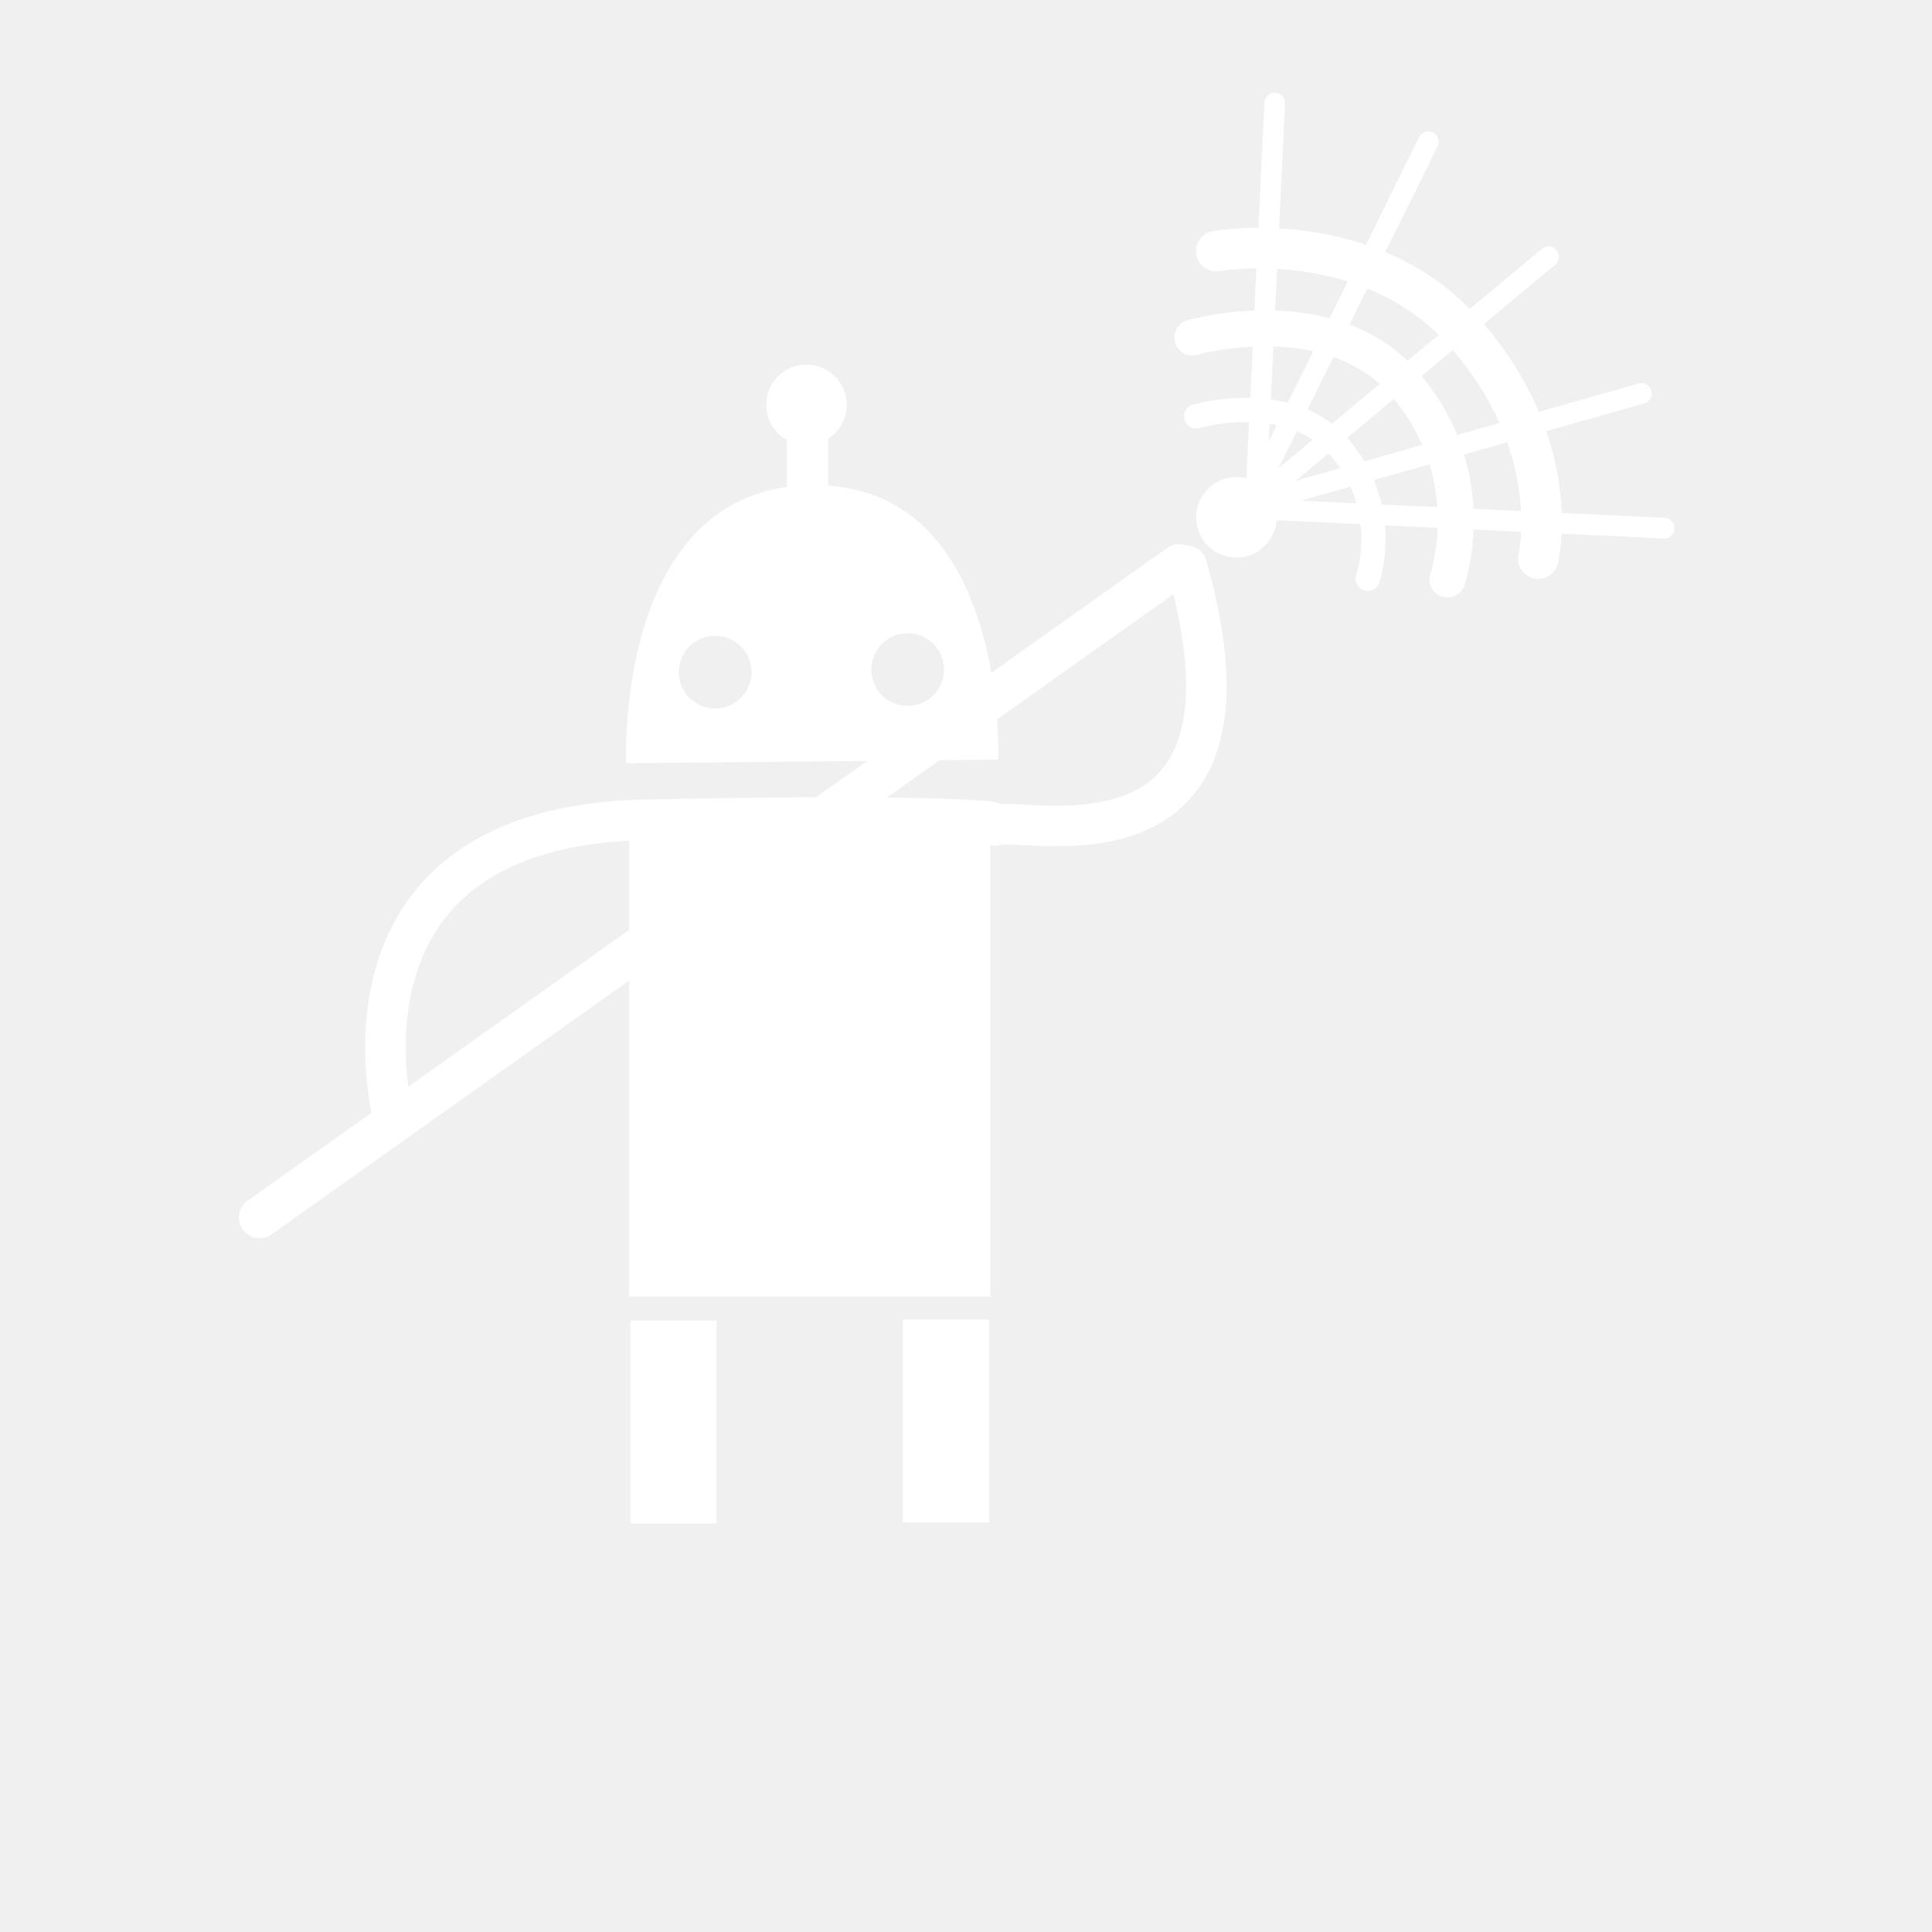
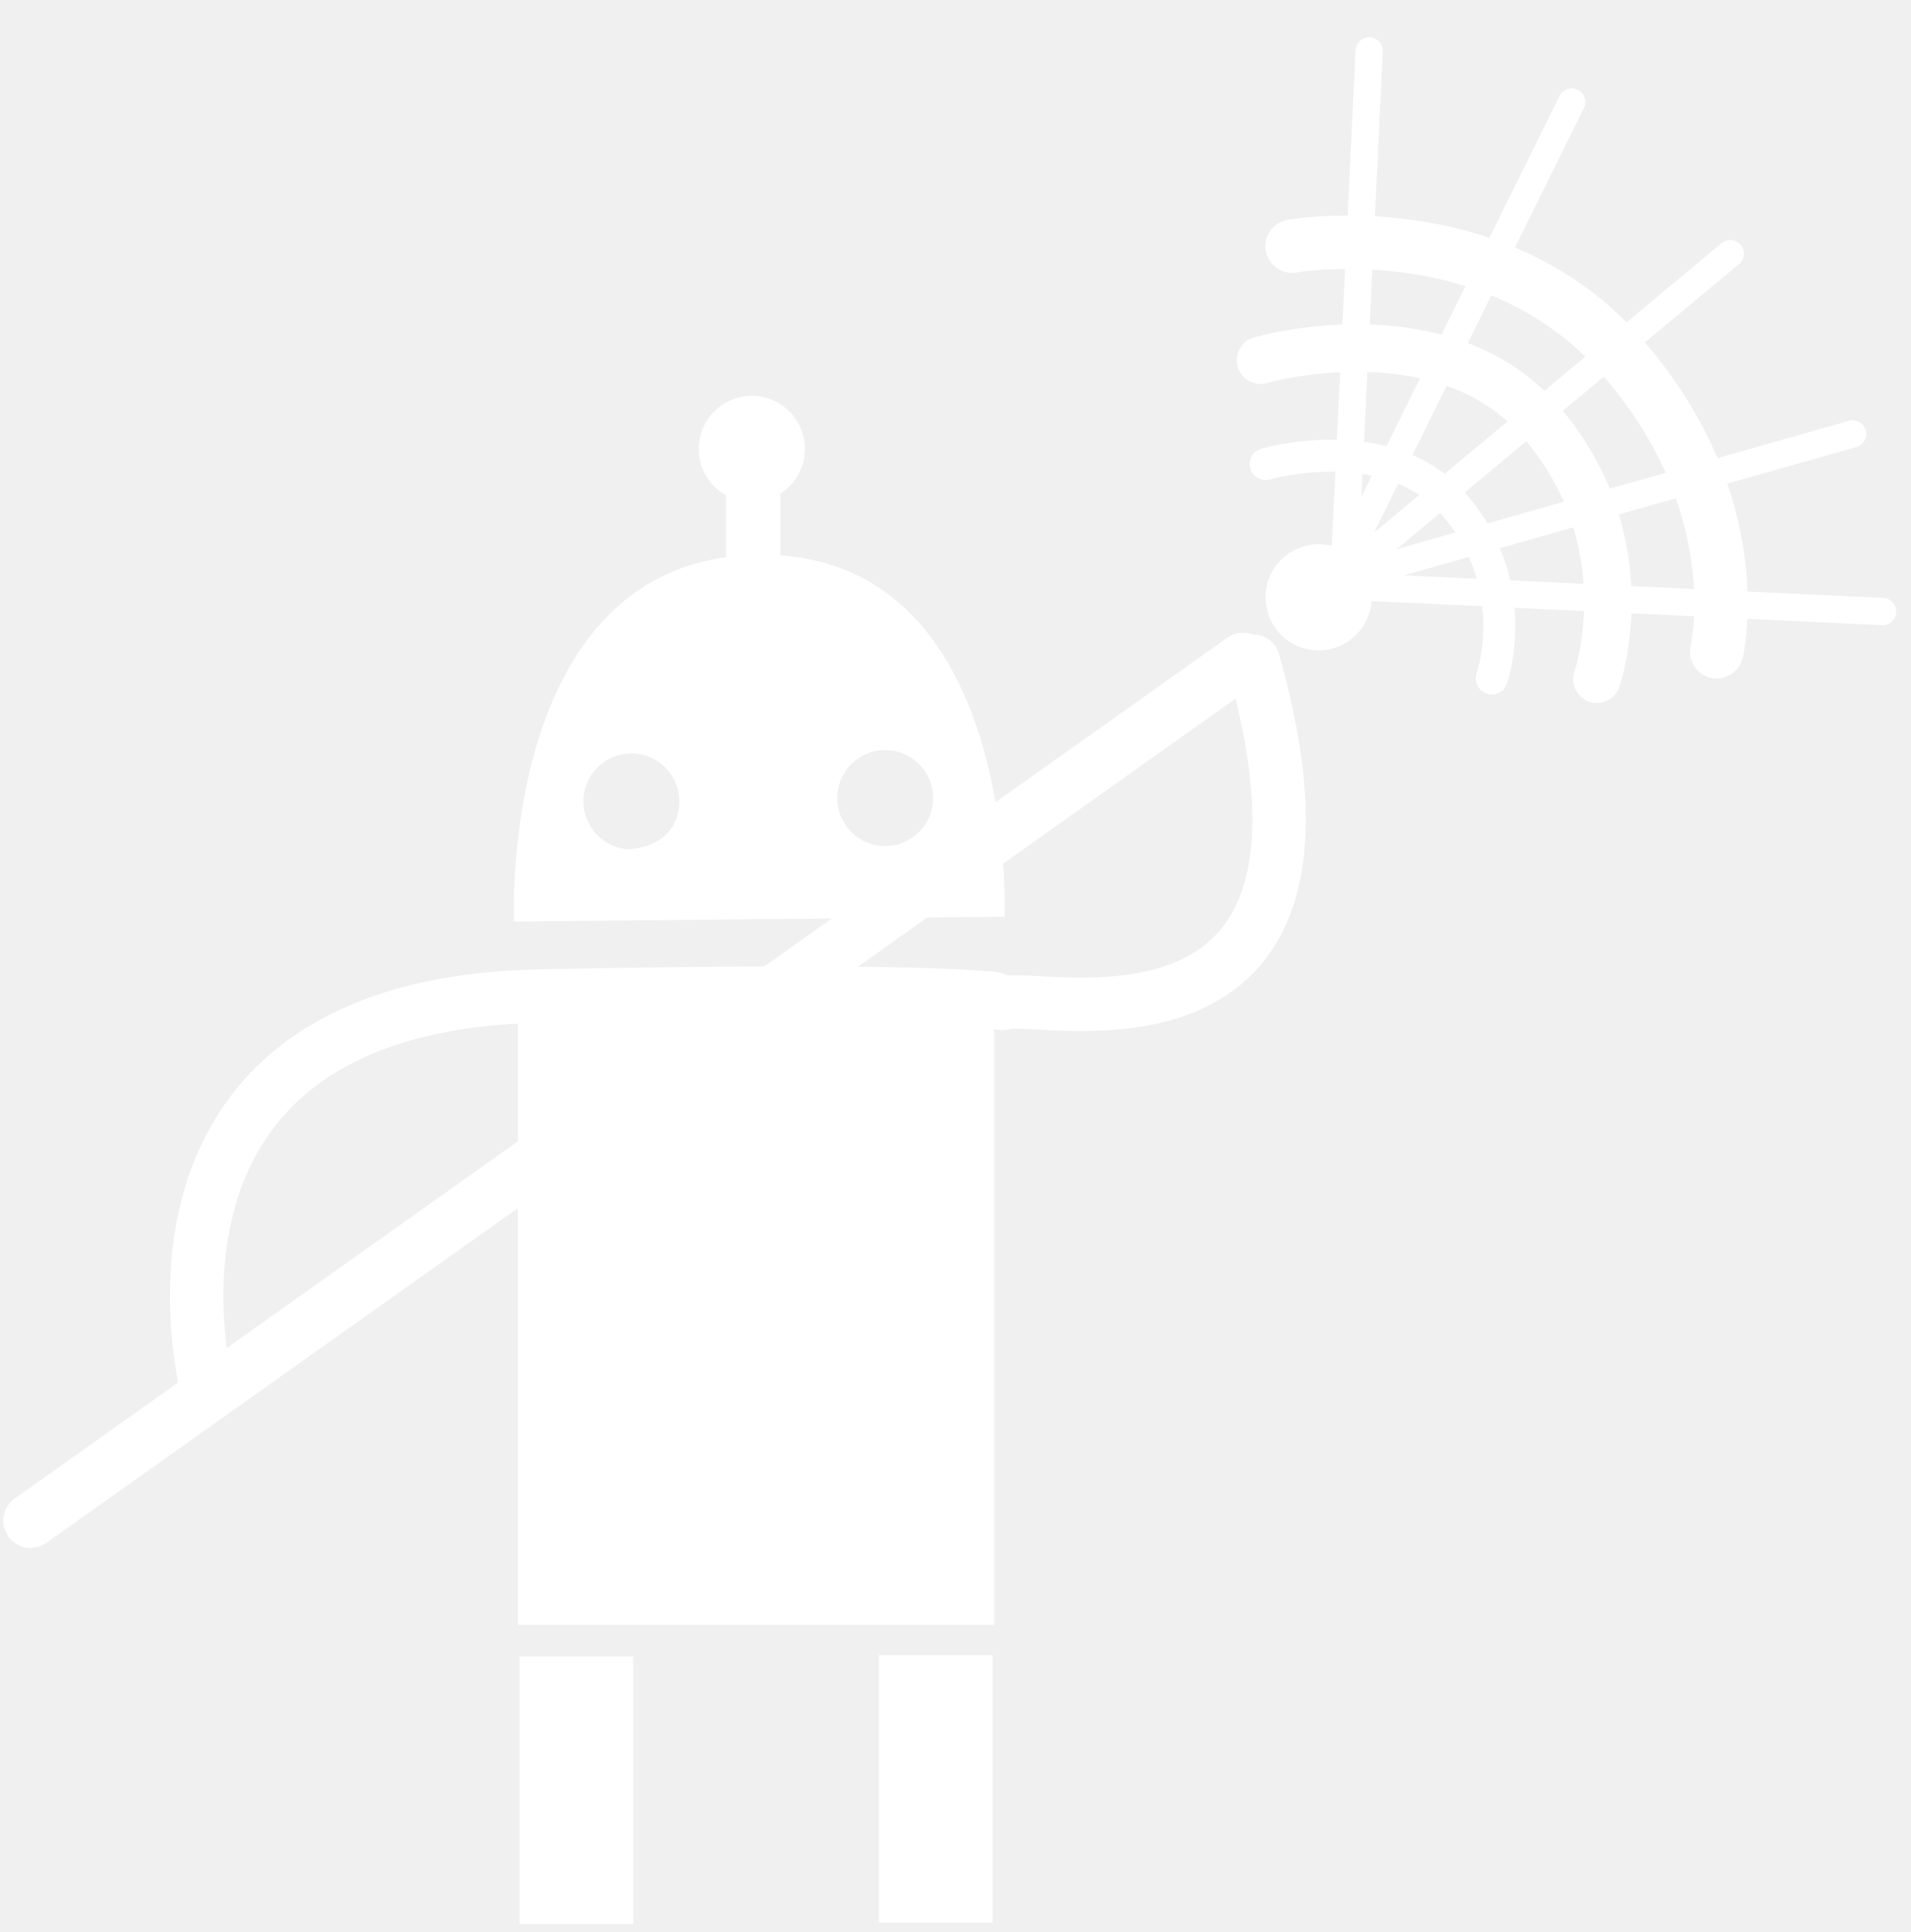
- <svg xmlns="http://www.w3.org/2000/svg" version="1.1" x="0px" y="0px" viewBox="0 0 3000 3000" style="enable-background:new 0 0 3000 3000;" xml:space="preserve">
-   <style type="text/css">
- 	.st1{fill:#FFFFFF;}
- 	.st2{font-family:'Lato-BoldItalic';}
- 	.st3{font-size:470.966px;}
- 	.st4{fill:none;stroke:#FFFFFF;stroke-width:64.103;stroke-linecap:round;stroke-miterlimit:10;}
- 	.st5{fill:none;stroke:#FFFFFF;stroke-width:32.051;stroke-linecap:round;stroke-miterlimit:10;}
- 	.st6{fill:none;stroke:#FFFFFF;stroke-width:62.888;stroke-linecap:round;stroke-miterlimit:10;}
- 	.st7{fill:none;stroke:#FFFFFF;stroke-width:55.875;stroke-linecap:round;stroke-miterlimit:10;}
- 	.st8{fill:none;stroke:#FFFFFF;stroke-width:37.651;stroke-linecap:round;stroke-miterlimit:10;}
- </style>
+ <svg xmlns="http://www.w3.org/2000/svg" viewBox="0 0 2250 2275">
+   <style>
+     .st1{fill:#fff}
+   </style>
  <g id="Layer_3">
-     <rect x="976.8" y="1243.81" class="st1" width="560.94" height="769.57" />
-     <rect x="978.85" y="2050.58" class="st1" width="133.84" height="314.92" />
-     <rect x="1402.01" y="2048.98" class="st1" width="133.84" height="314.92" />
-     <path class="st1" d="M1259.98,753.24c-306.89,4.01-287.66,431.89-287.66,431.89l577.73-5.61   C1550.04,1179.52,1566.87,749.23,1259.98,753.24z M1110.54,1100.19c-31.2,0-56.49-25.29-56.49-56.49   c0-31.2,25.29-56.49,56.49-56.49c31.2,0,56.49,25.29,56.49,56.49C1167.03,1074.9,1141.74,1100.19,1110.54,1100.19z    M1409.42,1096.19c-31.2,0-56.49-25.29-56.49-56.49c0-31.2,25.29-56.49,56.49-56.49c31.2,0,56.49,25.29,56.49,56.49   C1465.91,1070.9,1440.62,1096.19,1409.42,1096.19z" />
-     <line class="st4" x1="403" y1="1890.66" x2="1830.89" y2="877.04" />
-     <line class="st4" x1="1253.97" y1="781.68" x2="1253.97" y2="611.01" />
-     <circle class="st1" cx="1252.36" cy="628.64" r="62.5" />
-     <circle class="st1" cx="1919.84" cy="803.32" r="62.5" />
-     <line class="st5" x1="1935.06" y1="789.69" x2="2404.62" y2="398.67" />
-     <line class="st5" x1="1960.84" y1="777.7" x2="2548.71" y2="610.98" />
-     <line class="st5" x1="1973.63" y1="791.31" x2="2584" y2="820.13" />
-     <line class="st5" x1="1947.12" y1="767.91" x2="2217.88" y2="220.12" />
-     <line class="st5" x1="1950.03" y1="770.35" x2="1979.39" y2="160" />
-     <path class="st6" d="M611.33,1738.42c0,0-122.52-455.25,391.83-465.55c444.03-8.89,520.53,2.03,534.46,3.21   c2.12,0.18,7.98,6.49,9.88,5.54c33.39-16.76,438.04,101.03,295.41-402.98" />
-     <path class="st6" d="M1888.59,389.85c0,0,234.62-41.53,383.82,125c158.66,177.08,116.19,352.57,116.19,352.57" />
-     <path class="st7" d="M1851.48,524.17c0,0,213.82-61.94,329.48,71.68c122.99,142.09,66.6,303.92,66.6,303.92" />
-     <path class="st8" d="M1857.5,646.41c0,0,144.17-42.08,221.89,47.78c82.65,95.56,44.4,204.7,44.4,204.7" />
+     <path class="st1" d="M609.8 1143.81h560.94v769.57H609.8zm2.05 806.77h133.84v314.92H611.85zm423.16-1.6h133.84v314.92h-133.84zM892.98 653.24c-306.89 4.01-287.66 431.89-287.66 431.89l577.73-5.61c-.01 0 16.82-430.29-290.07-426.28m-149.44 346.95c-31.2 0-56.49-25.29-56.49-56.49s25.29-56.49 56.49-56.49 56.49 25.29 56.49 56.49-22.29 56.49-66.49 56.49zm298.88-4c-31.2 0-56.49-25.29-56.49-56.49s25.29-56.49 56.49-56.49 56.49 25.29 56.49 56.49-25.29 56.49-56.49 56.49" />
+     <path d="M36 1790.66 1463.89 777.04m-576.92-95.36V511.01" style="fill:none;stroke:#fff;stroke-width:64.103;stroke-linecap:round;stroke-miterlimit:10" />
+     <circle class="st1" cx="885.36" cy="528.64" r="62.5" />
+     <circle class="st1" cx="1552.84" cy="703.32" r="62.5" />
+     <path d="m1568.06 689.69 469.56-391.02M1593.84 677.7l587.87-166.72m-575.08 180.33L2217 720.13m-636.88-52.22 270.76-547.79m-267.85 550.23L1612.39 60" style="fill:none;stroke:#fff;stroke-linecap:round;stroke-miterlimit:10;stroke-width:32.051" />
+     <path d="M244.33 1638.42s-122.52-455.25 391.83-465.55c444.03-8.89 520.53 2.03 534.46 3.21 2.12.18 7.98 6.49 9.88 5.54 33.39-16.76 438.04 101.03 295.41-402.98m45.68-488.79s234.62-41.53 383.82 125c158.66 177.08 116.19 352.57 116.19 352.57" style="fill:none;stroke:#fff;stroke-linecap:round;stroke-miterlimit:10;stroke-width:62.888" />
+     <path d="M1484.48 424.17s213.82-61.94 329.48 71.68c122.99 142.09 66.6 303.92 66.6 303.92" style="fill:none;stroke:#fff;stroke-width:55.875;stroke-linecap:round;stroke-miterlimit:10" />
+     <path d="M1490.5 546.41s144.17-42.08 221.89 47.78c82.65 95.56 44.4 204.7 44.4 204.7" style="fill:none;stroke:#fff;stroke-width:37.651;stroke-linecap:round;stroke-miterlimit:10" />
  </g>
</svg>
